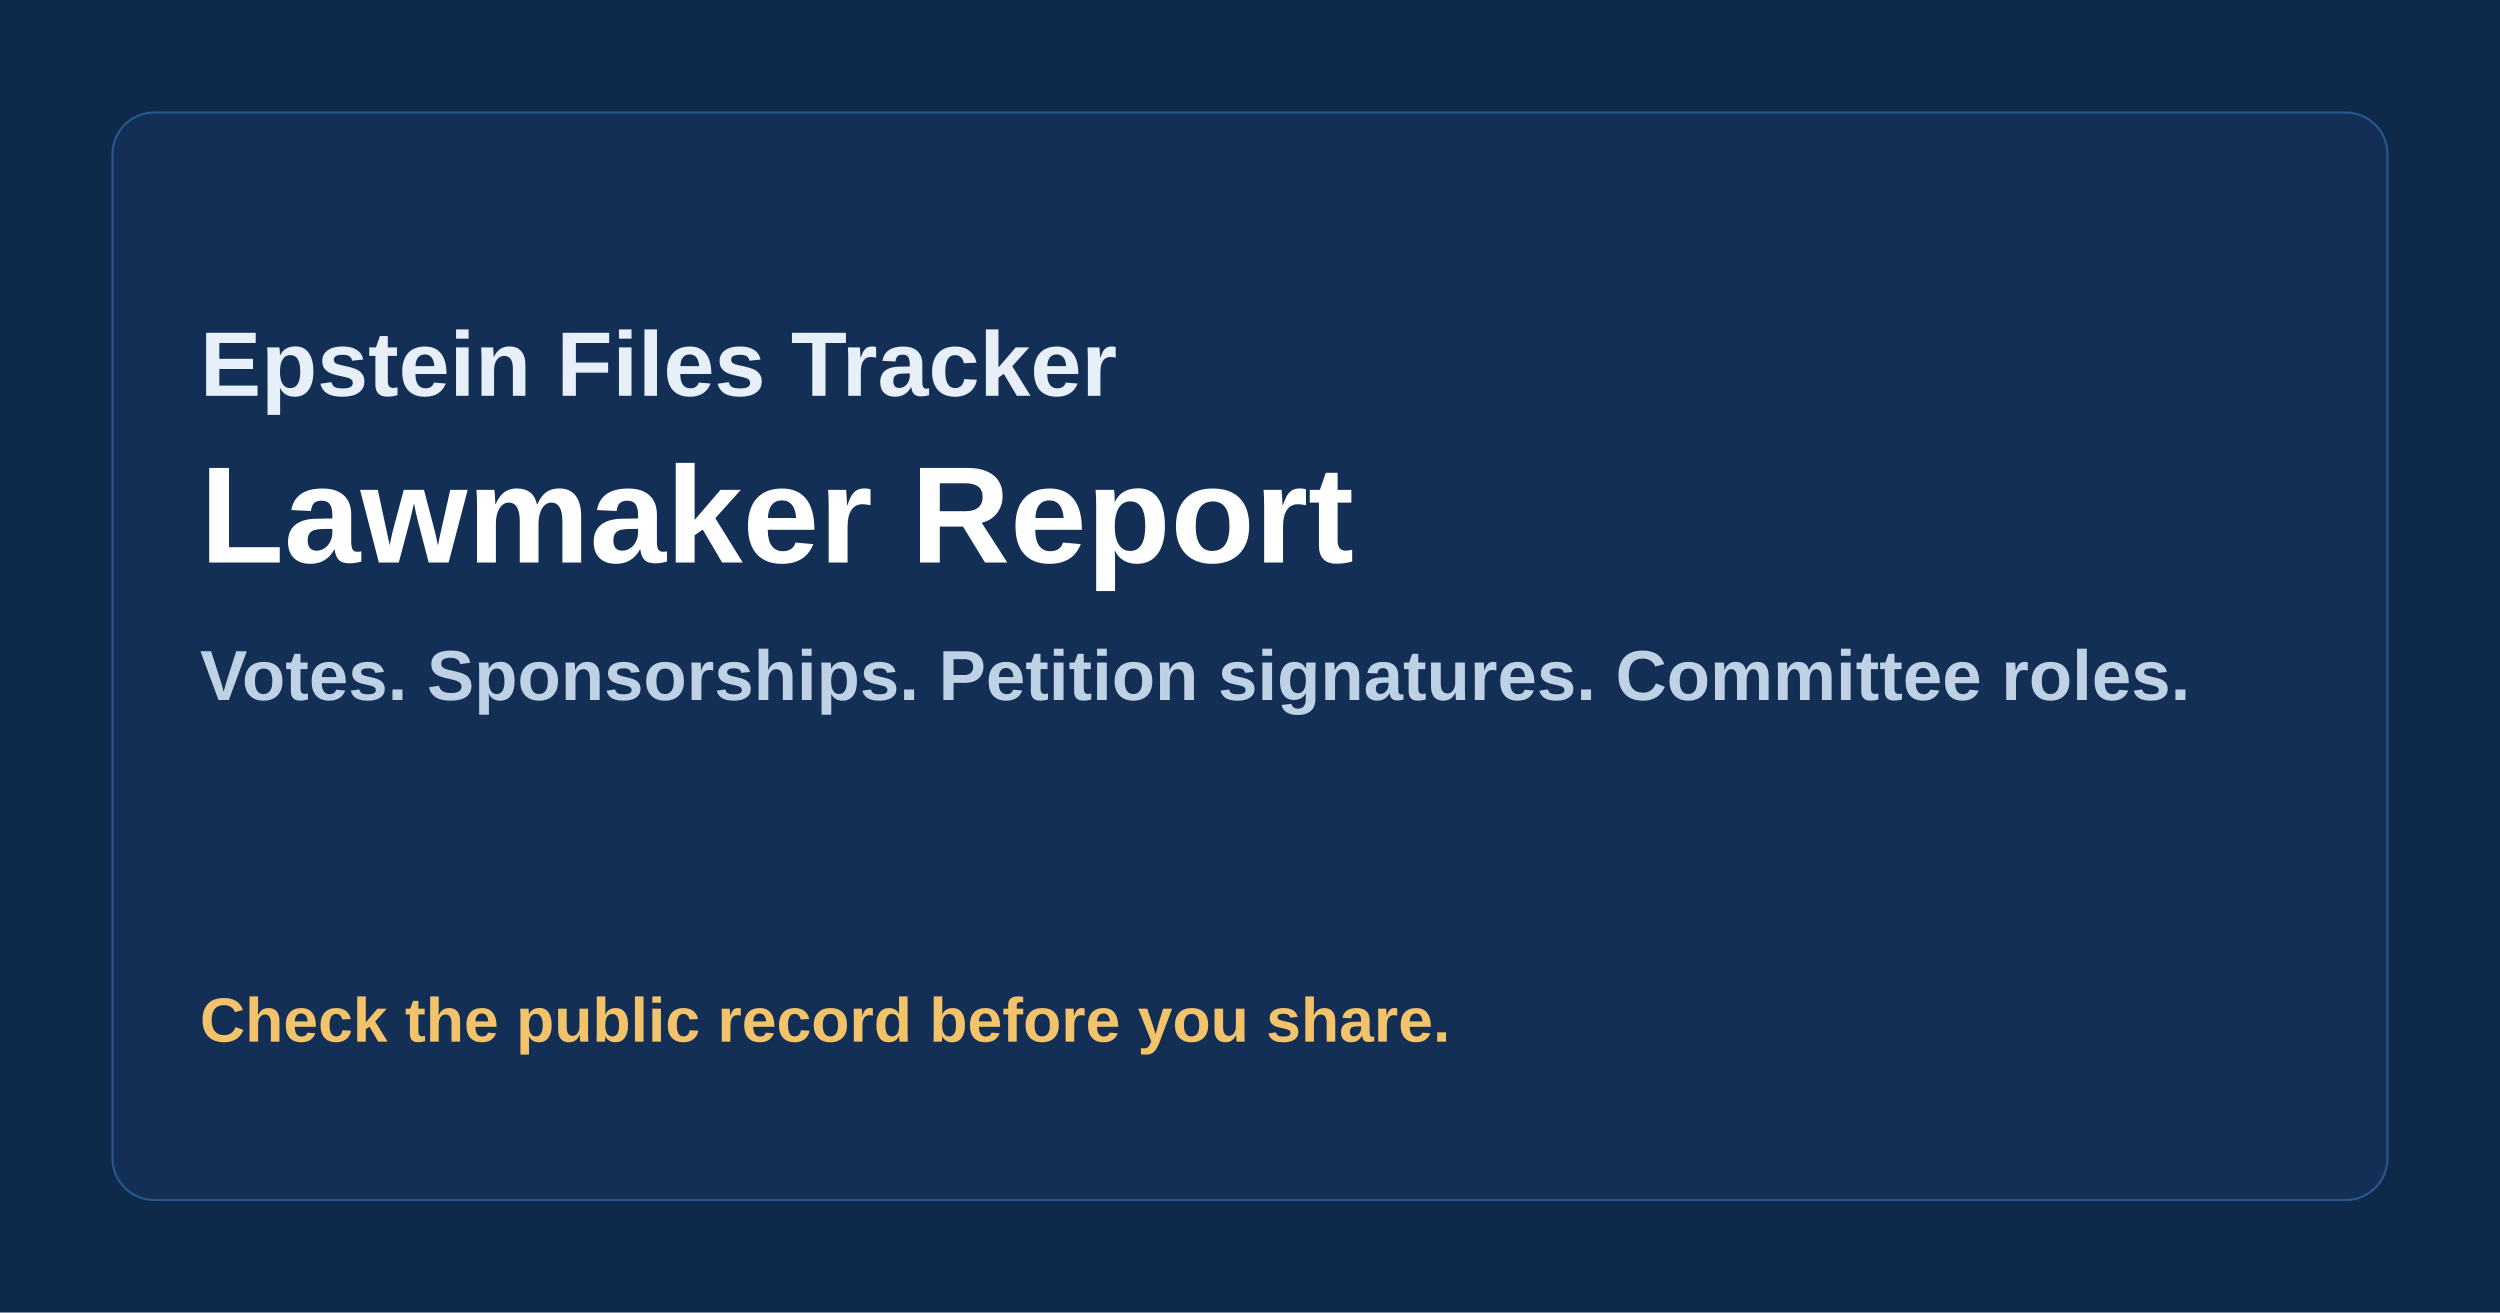
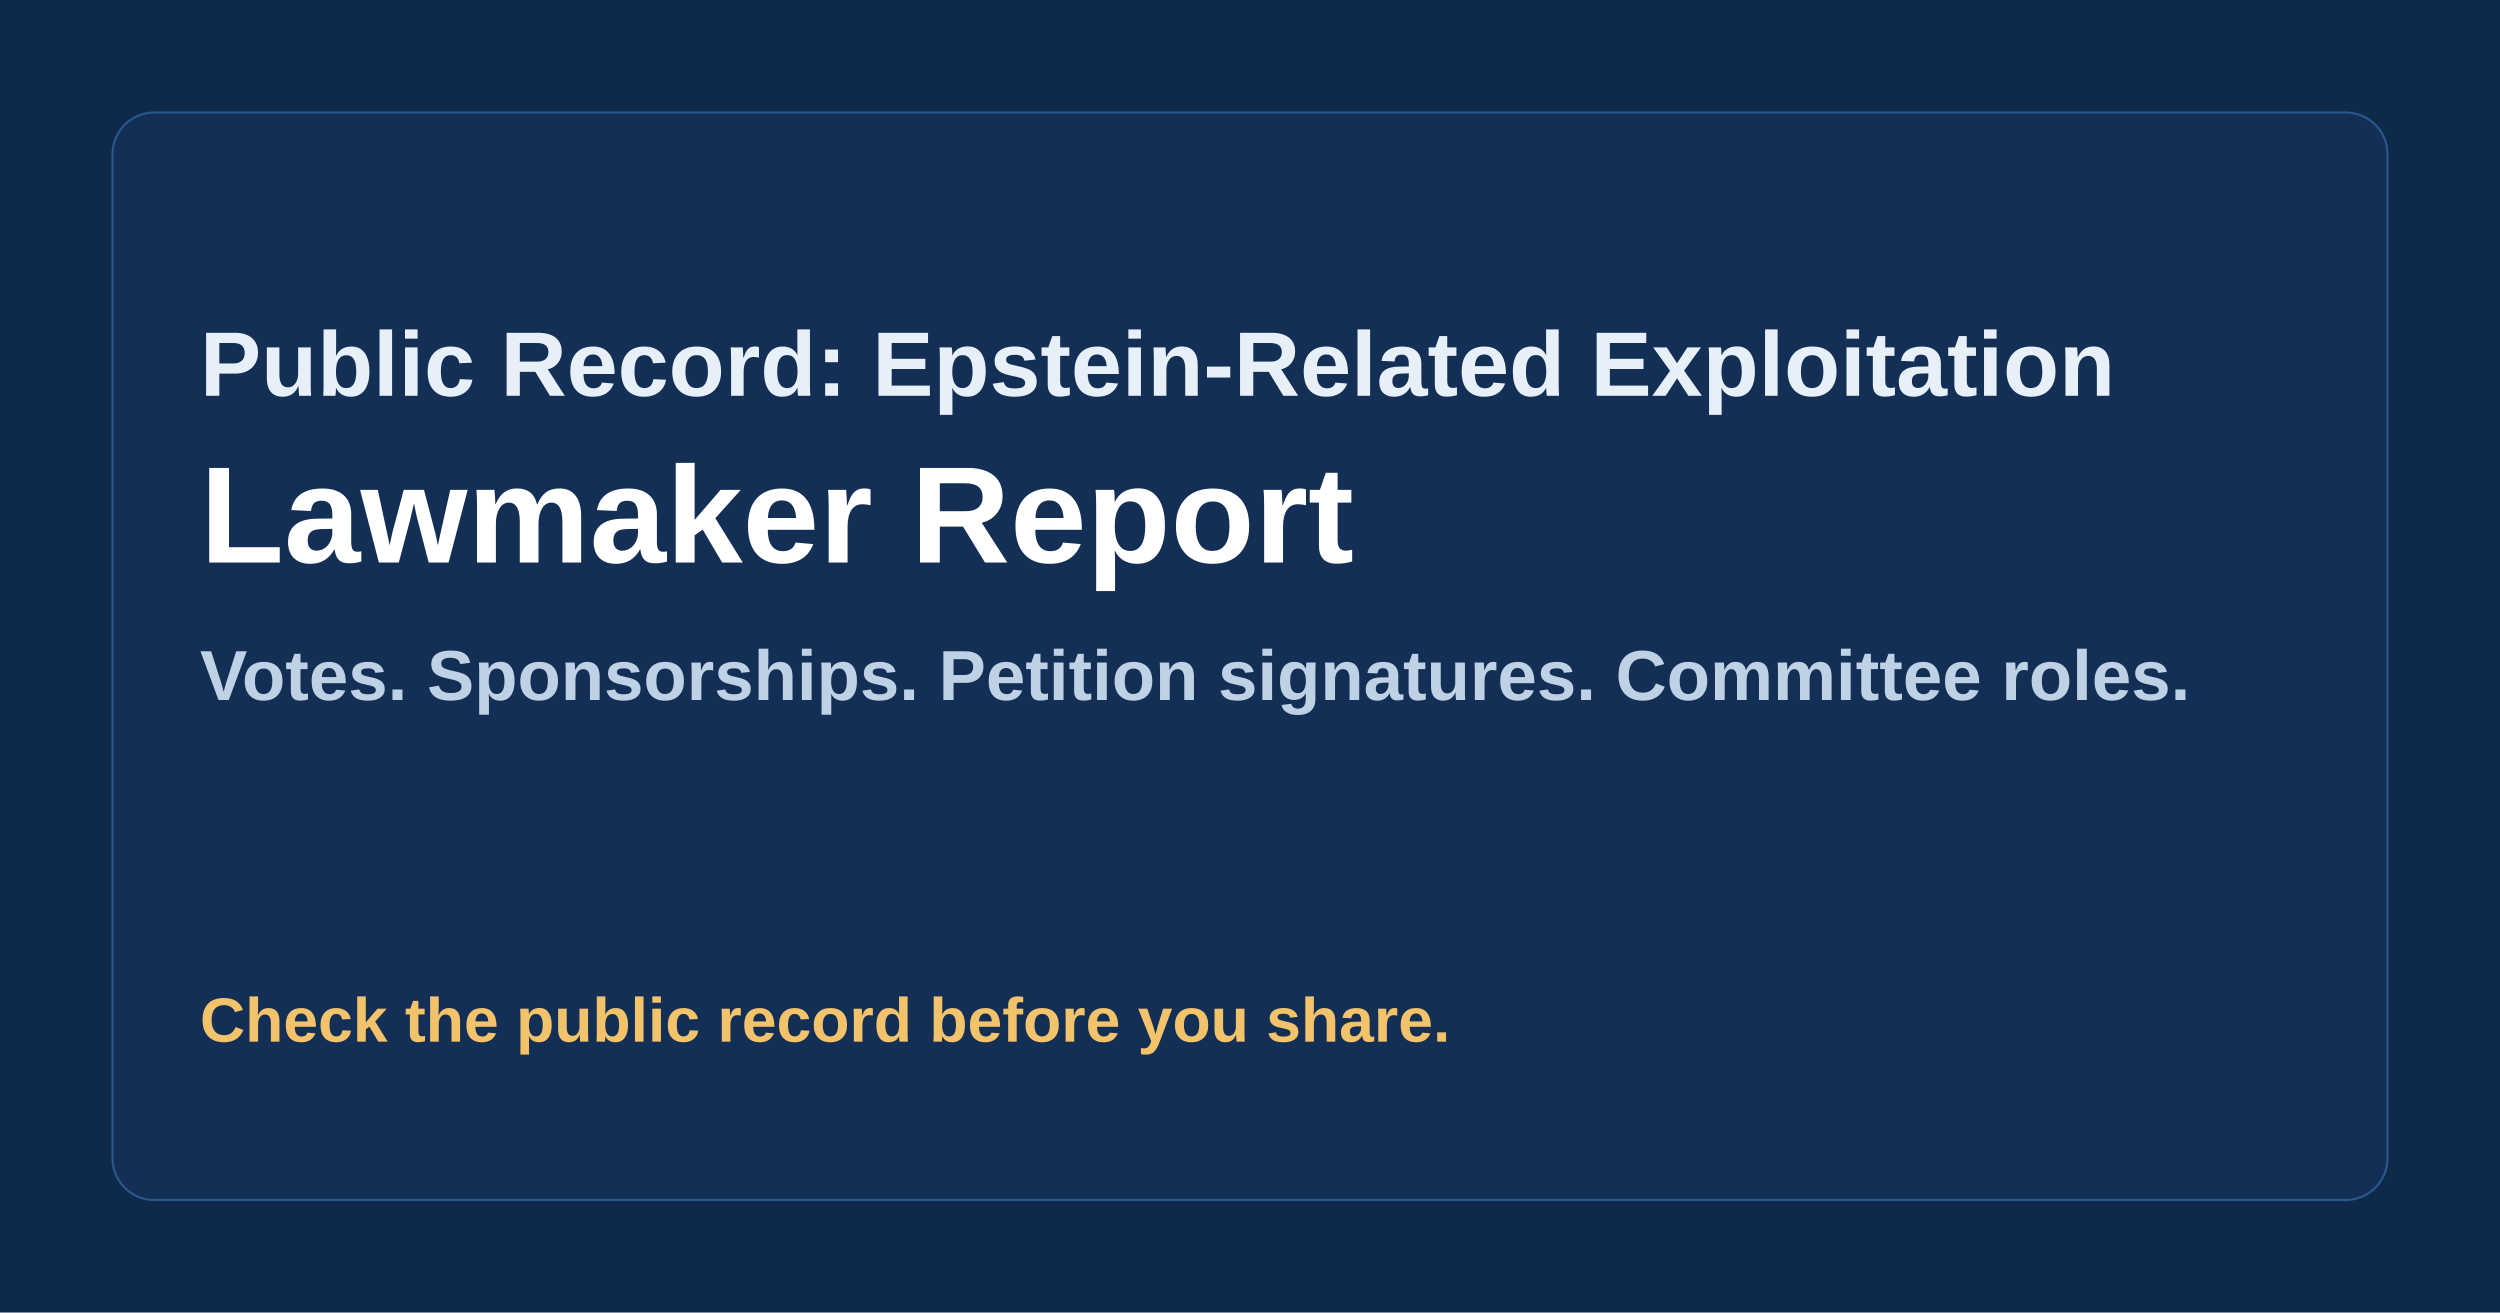
<svg xmlns="http://www.w3.org/2000/svg" width="1200" height="630" viewBox="0 0 1200 630" fill="none">
  <rect width="1200" height="630" fill="#0F294A" />
  <rect x="54" y="54" width="1092" height="522" rx="20" fill="#132F55" stroke="#28598E" />
  <text x="96" y="190" fill="#E7EFF8" font-family="Avenir Next, Segoe UI, Arial" font-size="44" font-weight="700">
-     Epstein Files Tracker
+     Public Record: Epstein-Related Exploitation
  </text>
  <text x="96" y="270" fill="#FFFFFF" font-family="Avenir Next, Segoe UI, Arial" font-size="66" font-weight="800">
    Lawmaker Report
  </text>
  <text x="96" y="336" fill="#BFD1E5" font-family="Avenir Next, Segoe UI, Arial" font-size="34" font-weight="600">
    Votes. Sponsorships. Petition signatures. Committee roles.
  </text>
  <text x="96" y="500" fill="#F2C36B" font-family="Avenir Next, Segoe UI, Arial" font-size="30" font-weight="700">
    Check the public record before you share.
  </text>
</svg>
